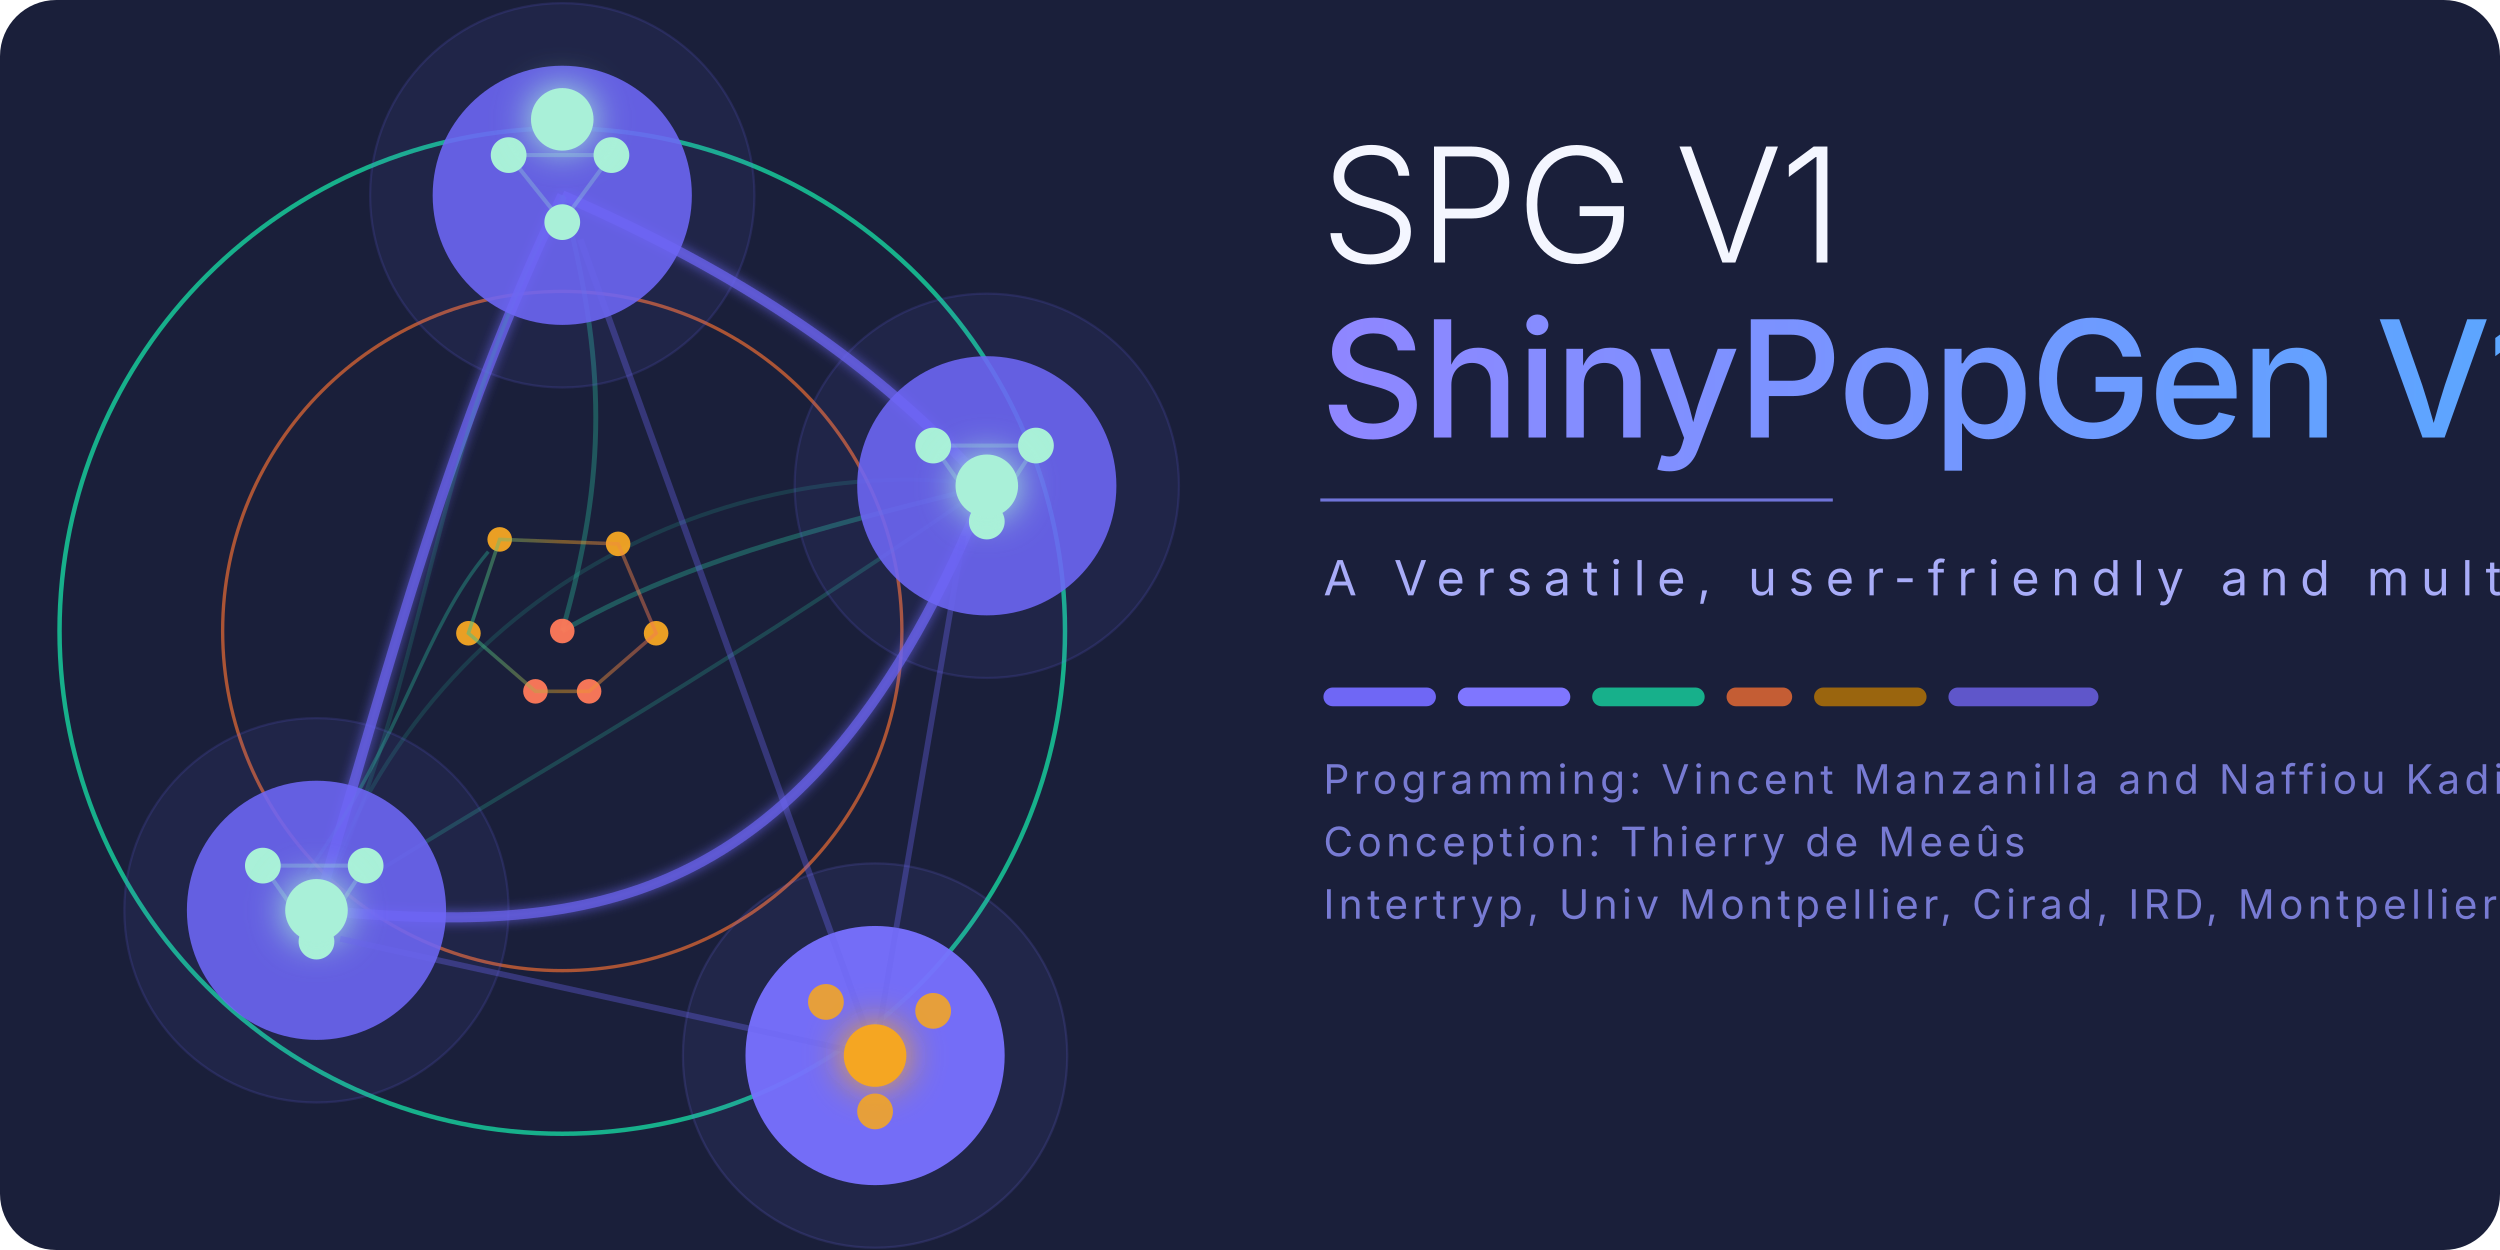
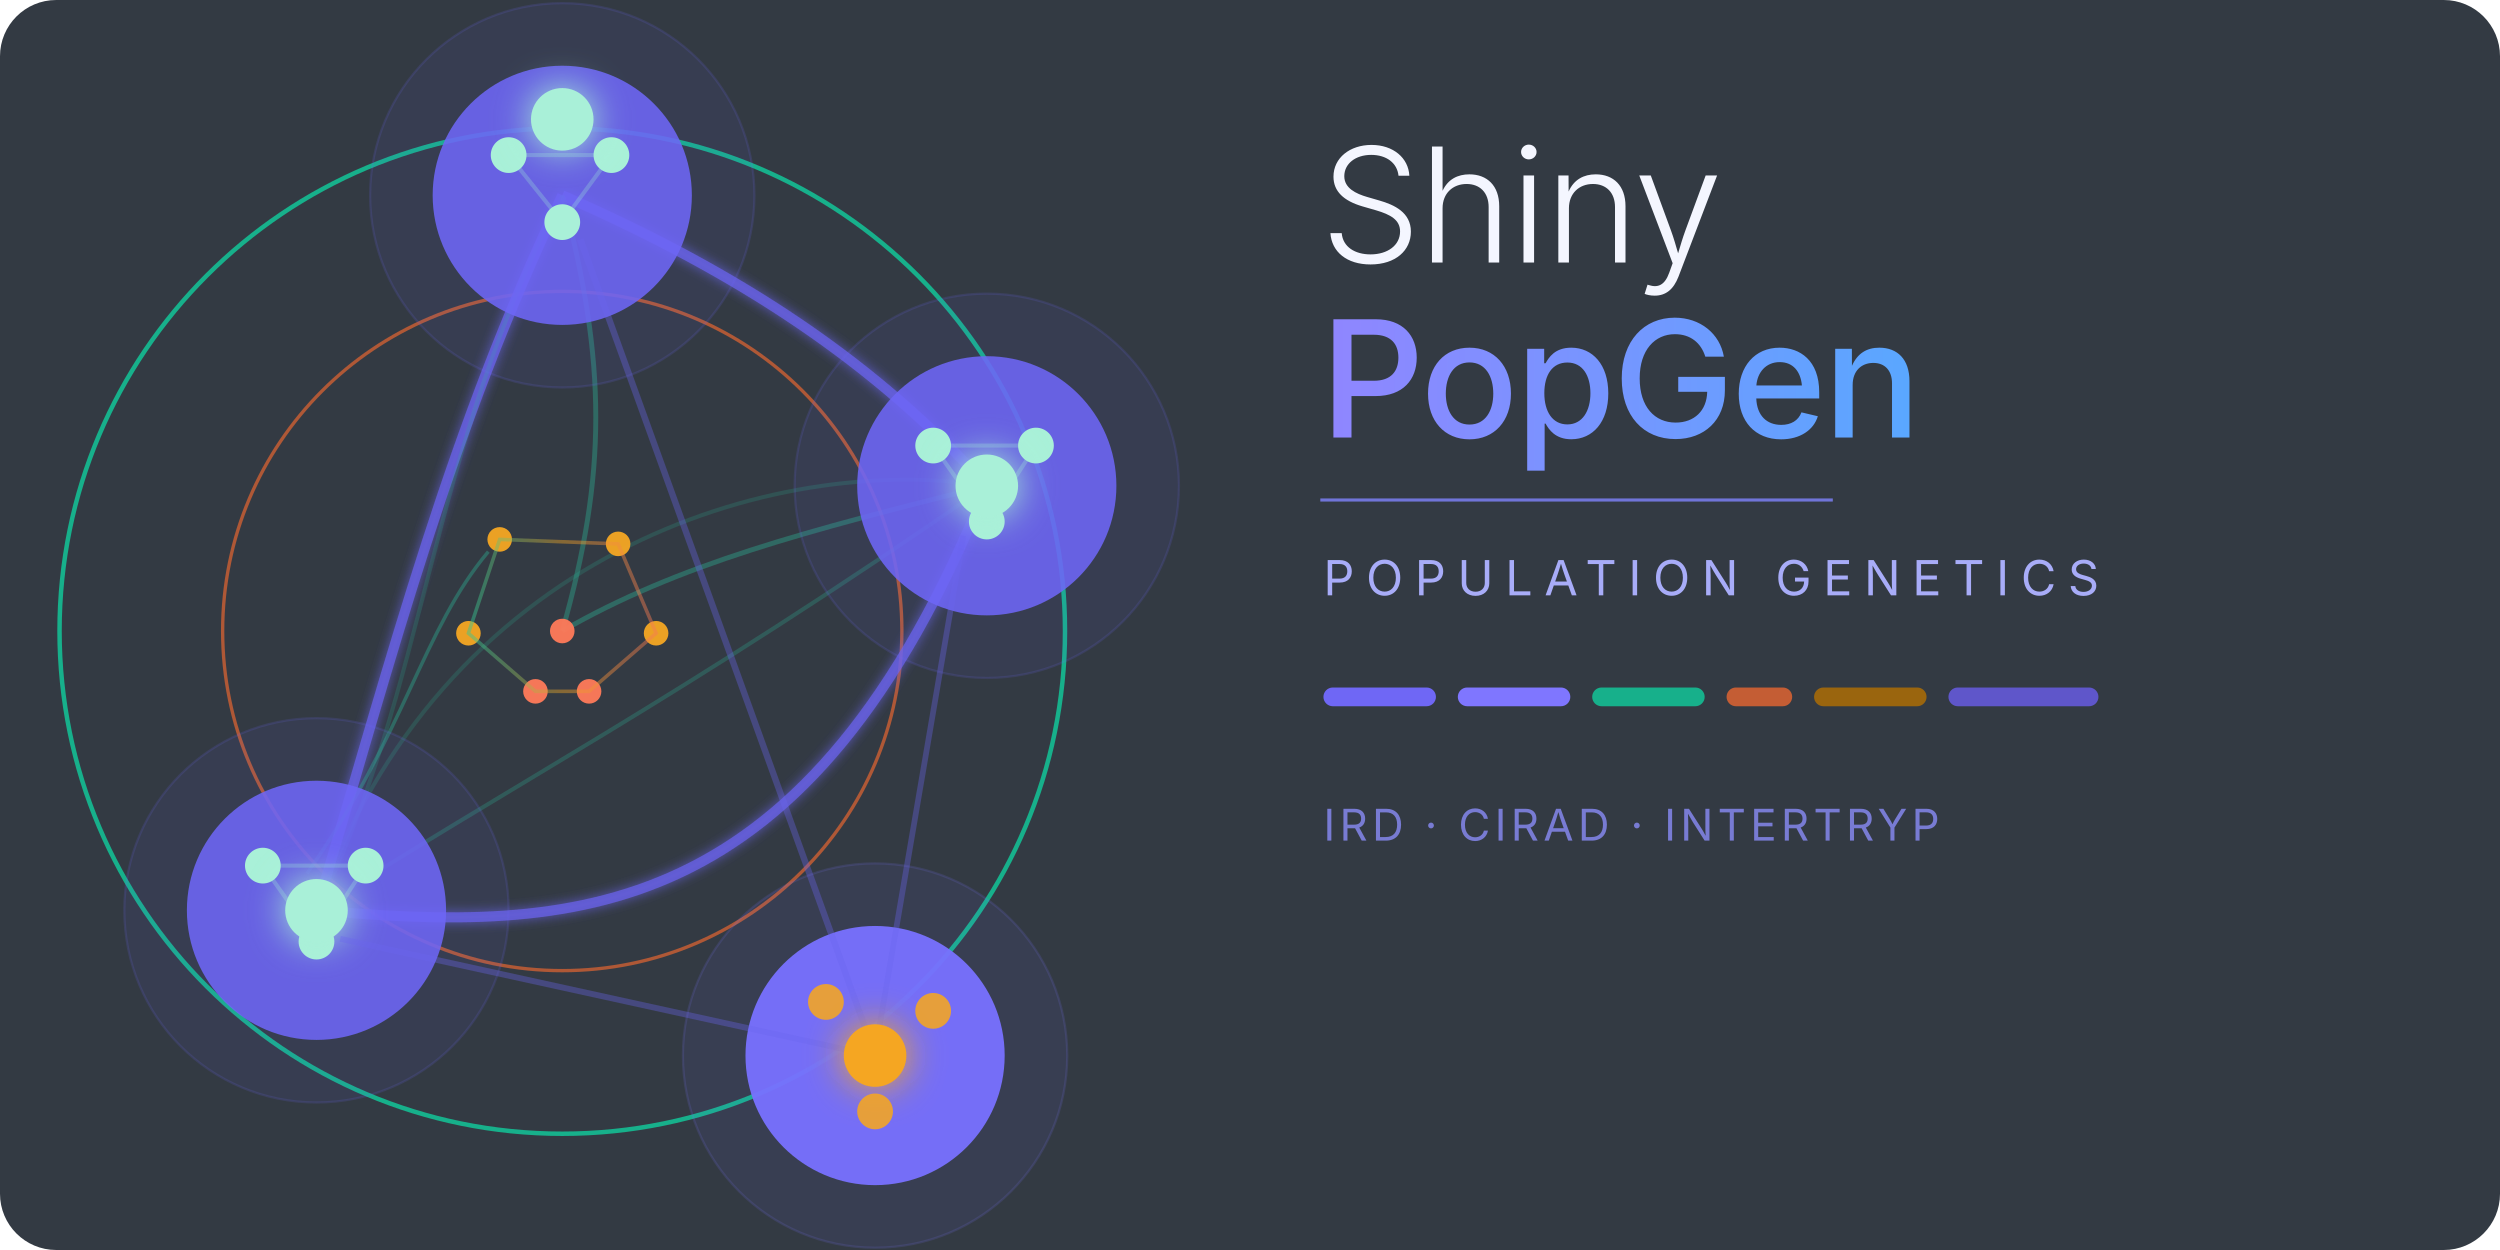
<svg xmlns="http://www.w3.org/2000/svg" viewBox="0 0 1600 800" width="1600" height="800" role="img" aria-labelledby="title desc" version="1.1" id="svg64">
  <defs id="defs12">
    <linearGradient id="bg" x1="0" y1="0" x2="1" y2="1">
      <stop offset="0%" stop-color="#0C1029" id="stop1" />
      <stop offset="100%" stop-color="#12163A" id="stop2" />
    </linearGradient>
    <linearGradient id="popStroke" x1="0" y1="0" x2="1" y2="1">
      <stop offset="0%" stop-color="#7C77FF" id="stop3" />
      <stop offset="100%" stop-color="#4FB8FF" id="stop4" />
    </linearGradient>
    <linearGradient id="textGrad" x1="0" y1="0" x2="1" y2="0">
      <stop offset="0%" stop-color="#8F86FF" id="stop5" />
      <stop offset="100%" stop-color="#5AA7FF" id="stop6" />
    </linearGradient>
    <linearGradient id="accentGrad" x1="213.441" y1="270.102" x2="290.771" y2="270.102" gradientTransform="scale(1.110717,0.9003197)" gradientUnits="userSpaceOnUse">
      <stop offset="0%" stop-color="#25D0A0" id="stop7" />
      <stop offset="50%" stop-color="#F5A623" id="stop8" />
      <stop offset="100%" stop-color="#FF7A59" id="stop9" />
    </linearGradient>
    <filter id="softGlow" x="-0.686" y="-0.686" width="2.371" height="2.371">
      <feGaussianBlur stdDeviation="8" result="blur" id="feGaussianBlur9" />
      <feMerge id="feMerge10">
        <feMergeNode in="blur" id="feMergeNode9" />
        <feMergeNode in="SourceGraphic" id="feMergeNode10" />
      </feMerge>
    </filter>
    <filter id="lineGlow" x="-0.074" y="-0.062" width="1.147" height="1.12">
      <feGaussianBlur stdDeviation="2.5" result="glow" id="feGaussianBlur10" />
      <feMerge id="feMerge12">
        <feMergeNode in="glow" id="feMergeNode11" />
        <feMergeNode in="SourceGraphic" id="feMergeNode12" />
      </feMerge>
    </filter>
  </defs>
-   <rect width="1600" height="800" rx="36" fill="url(#bg)" id="rect12" style="fill:#1a1f3a;fill-opacity:1" />
+   <rect width="1600" height="800" rx="36" fill="url(#bg)" id="rect12" style="fill:#333a43;fill-opacity:1" />
  <g transform="translate(20,40)" id="g56">
    <g id="g65" transform="matrix(1.43,0,0,1.43,-60.55043,-43.69722)">
-       <circle cx="280" cy="285" r="225" fill="none" stroke="#26306b" stroke-width="2" id="circle12" style="fill:#1a1f3a;fill-opacity:1;stroke:#17b08b;stroke-opacity:1" />
+       <circle cx="280" cy="285" r="225" fill="none" stroke="#26306b" stroke-width="2" id="circle12" style="fill:#333a43;fill-opacity:1;stroke:#17b08b;stroke-opacity:1" />
      <circle cx="280" cy="285" r="152" fill="none" stroke="#20295e" stroke-width="1.5" opacity="0.85" id="circle13" style="stroke:#c45d34;stroke-opacity:1" />
      <path d="M 170,410 C 205,292 230,195 280,90" fill="none" stroke="#6b64ef" stroke-opacity="0.72" stroke-width="4.5" filter="url(#lineGlow)" id="path13" />
      <path d="m 280,90 c 80,35 140,75 190,130" fill="none" stroke="#6b64ef" stroke-opacity="0.72" stroke-width="4.5" filter="url(#lineGlow)" id="path14" />
      <path d="m 170,410 c 115,10 220,8 300,-190" fill="none" stroke="#6b64ef" stroke-opacity="0.72" stroke-width="4.5" filter="url(#lineGlow)" id="path15" />
      <path d="m 165.746,393.502 c 44.268,-63.231 51.647,-108.898 81.159,-144.026" fill="none" stroke="#2cbf9f" stroke-opacity="0.35" stroke-width="1.584" id="path16" />
      <path d="m 280,90 c 20,75 20,125 0,195" fill="none" stroke="#2cbf9f" stroke-opacity="0.35" stroke-width="2.2" id="path17" />
      <path d="m 470,220 c -80,20 -138,35 -190,65" fill="none" stroke="#2cbf9f" stroke-opacity="0.35" stroke-width="2.2" id="path18" />
      <path d="M 170,410 C 255,355 330,317 470,220" fill="none" stroke="#2cbf9f" stroke-opacity="0.25" stroke-width="1.8" id="path19" />
      <path d="M 170,410 C 225,250 375,205 470,220" fill="none" stroke="#2cbf9f" stroke-opacity="0.18" stroke-width="1.8" id="path20" />
      <path d="M 280,90 C 220,205 220,310 170,410" fill="none" stroke="#2cbf9f" stroke-opacity="0.18" stroke-width="1.8" id="path21" />
      <g id="g26">
        <circle cx="170" cy="410" r="58" fill="#6e67f6" fill-opacity="0.88" id="circle21" />
        <circle cx="170" cy="410" r="86" fill="#6e67f6" fill-opacity="0.08" stroke="#6e67f6" stroke-opacity="0.15" id="circle22" />
        <circle cx="280" cy="90" r="58" fill="#6e67f6" fill-opacity="0.88" id="circle23" />
        <circle cx="280" cy="90" r="86" fill="#6e67f6" fill-opacity="0.08" stroke="#6e67f6" stroke-opacity="0.15" id="circle24" />
        <circle cx="470" cy="220" r="58" fill="#6e67f6" fill-opacity="0.88" id="circle25" />
        <circle cx="470" cy="220" r="86" fill="#6e67f6" fill-opacity="0.08" stroke="#6e67f6" stroke-opacity="0.15" id="circle26" />
      </g>
      <g fill="#a9f0d8" id="g41">
        <line x1="256" y1="72" x2="302" y2="72" stroke="#9eead6" stroke-opacity="0.28" stroke-width="1.8" id="line26" />
        <line x1="256" y1="72" x2="280" y2="102" stroke="#9eead6" stroke-opacity="0.28" stroke-width="1.8" id="line27" />
        <line x1="302" y1="72" x2="280" y2="102" stroke="#9eead6" stroke-opacity="0.28" stroke-width="1.8" id="line28" />
        <circle cx="256" cy="72" r="8" id="circle28" />
        <circle cx="302" cy="72" r="8" id="circle29" />
        <circle cx="280" cy="102" r="8" id="circle30" />
        <circle cx="280" cy="56" r="14" filter="url(#softGlow)" id="circle31" />
        <line x1="146" y1="390" x2="192" y2="390" stroke="#9eead6" stroke-opacity="0.28" stroke-width="1.8" id="line31" />
        <line x1="146" y1="390" x2="170" y2="424" stroke="#9eead6" stroke-opacity="0.28" stroke-width="1.8" id="line32" />
        <line x1="192" y1="390" x2="170" y2="424" stroke="#9eead6" stroke-opacity="0.28" stroke-width="1.8" id="line33" />
        <circle cx="146" cy="390" r="8" id="circle33" />
        <circle cx="192" cy="390" r="8" id="circle34" />
        <circle cx="170" cy="424" r="8" id="circle35" />
        <circle cx="170" cy="410" r="14" filter="url(#softGlow)" id="circle36" />
        <line x1="446" y1="202" x2="492" y2="202" stroke="#9eead6" stroke-opacity="0.28" stroke-width="1.8" id="line36" />
        <line x1="446" y1="202" x2="470" y2="236" stroke="#9eead6" stroke-opacity="0.28" stroke-width="1.8" id="line37" />
        <line x1="492" y1="202" x2="470" y2="236" stroke="#9eead6" stroke-opacity="0.28" stroke-width="1.8" id="line38" />
        <circle cx="446" cy="202" r="8" id="circle38" />
        <circle cx="492" cy="202" r="8" id="circle39" />
        <circle cx="470" cy="236" r="8" id="circle40" />
        <circle cx="470" cy="220" r="14" filter="url(#softGlow)" id="circle41" />
      </g>
      <circle cx="420" cy="475" r="58" fill="#7971ff" fill-opacity="0.95" id="circle42" />
      <circle cx="420" cy="475" r="86" fill="#7971ff" fill-opacity="0.08" stroke="#7971ff" stroke-opacity="0.15" id="circle43" />
      <line x1="288.062" y1="109.739" x2="420.078" y2="475.029" stroke="#6b64ef" stroke-opacity="0.35" stroke-width="2.838" id="line43" />
      <line x1="180.613" y1="422.751" x2="420.074" y2="475.226" stroke="#6b64ef" stroke-opacity="0.35" stroke-width="2.638" id="line44" />
      <line x1="459.475" y1="242.322" x2="419.732" y2="475.064" stroke="#6b64ef" stroke-opacity="0.35" stroke-width="2.555" id="line45" />
      <circle cx="420" cy="475" r="14" fill="#f5a623" filter="url(#softGlow)" id="circle45" />
      <circle cx="446" cy="455" r="8" fill="#f5a623" fill-opacity="0.88" id="circle46" />
      <circle cx="398" cy="451" r="8" fill="#f5a623" fill-opacity="0.88" id="circle47" />
      <circle cx="420" cy="500" r="8" fill="#f5a623" fill-opacity="0.88" id="circle48" />
      <g opacity="0.95" id="g55">
        <circle cx="280" cy="285" r="5.5" fill="#ff7a59" id="circle49" />
        <circle cx="305" cy="246" r="5.5" fill="#f5a623" id="circle50" />
        <circle cx="252" cy="244" r="5.5" fill="#f5a623" id="circle51" />
        <circle cx="322" cy="286" r="5.5" fill="#f5a623" id="circle52" />
        <circle cx="238" cy="286" r="5.5" fill="#f5a623" id="circle53" />
        <circle cx="292" cy="312" r="5.5" fill="#ff7a59" id="circle54" />
        <circle cx="268" cy="312" r="5.5" fill="#ff7a59" id="circle55" />
        <path d="m 252,244 53,2 17,40 -30,26 h -24 l -30,-26 z" fill="none" stroke="url(#accentGrad)" stroke-opacity="0.45" stroke-width="1.6" id="path55" style="stroke:url(#accentGrad)" />
      </g>
    </g>
  </g>
  <g transform="translate(845 168)" id="g64">
-     <text x="0" y="0" fill="#F4F6FF" font-size="102" font-family="Inter, Segoe UI, Roboto, Helvetica, Arial, sans-serif" font-weight="300" letter-spacing="-1.5" id="text56">SPG V1</text>
-     <text x="0" y="112" fill="url(#textGrad)" font-size="104" font-family="Inter, Segoe UI, Roboto, Helvetica, Arial, sans-serif" font-weight="500" letter-spacing="-2" id="text57">ShinyPopGen V1</text>
+     <text x="0" y="0" fill="#F4F6FF" font-size="102" font-family="Inter, Segoe UI, Roboto, Helvetica, Arial, sans-serif" font-weight="300" letter-spacing="-1.5" id="text56">Shiny</text>
+     <text x="0" y="112" fill="url(#textGrad)" font-size="104" font-family="Inter, Segoe UI, Roboto, Helvetica, Arial, sans-serif" font-weight="500" letter-spacing="-2" id="text57">PopGen</text>
    <line x1="0" y1="152" x2="328" y2="152" stroke="#7074D8" stroke-width="2" id="line57" />
-     <text x="2" y="213" fill="#A8ACF8" font-size="31" font-family="Inter, Segoe UI, Roboto, Helvetica, Arial, sans-serif" font-weight="400" letter-spacing="7.5" id="text58">A Versatile, user-friendly and multi-OS application to analyse population genetic data</text>
+     <text x="2" y="213" fill="#A8ACF8" font-size="31" font-family="Inter, Segoe UI, Roboto, Helvetica, Arial, sans-serif" font-weight="400" letter-spacing="7.5" id="text58">POPULATION GENETICS</text>
    <g transform="translate(2 272)" id="g63">
      <rect x="0" y="0" width="72" height="12" rx="6" fill="#6F67F5" id="rect58" />
      <rect x="86" y="0" width="72" height="12" rx="6" fill="#7F76FF" id="rect59" />
      <rect x="172" y="0" width="72" height="12" rx="6" fill="#17B08B" id="rect60" />
      <rect x="258" y="0" width="42" height="12" rx="6" fill="#C45D34" id="rect61" />
      <rect x="314" y="0" width="72" height="12" rx="6" fill="#9A650E" id="rect62" />
      <rect x="400" y="0" width="96" height="12" rx="6" fill="#5F56CA" id="rect63" />
    </g>
-     <text x="2" y="340" fill="#787BD3" font-size="26" font-family="Inter, Segoe UI, Roboto, Helvetica, Arial, sans-serif" font-weight="400" letter-spacing="2.8" id="text64">Programming: Vincent Manzanilla and Naffiou Kadiri</text>
-     <text x="2" y="380" fill="#787BD3" font-size="26" font-family="Inter, Segoe UI, Roboto, Helvetica, Arial, sans-serif" font-weight="400" letter-spacing="2.8" id="text65">Conception: Thierry de Meeûs</text>
-     <text x="2" y="420" fill="#787BD3" font-size="26" font-family="Inter, Segoe UI, Roboto, Helvetica, Arial, sans-serif" font-weight="400" letter-spacing="2.8" id="text66">Intertryp, Univ Montpellier, Cirad, IRD, Montpellier, France</text>
+     <text x="2" y="370" fill="#787BD3" font-size="28" font-family="Inter, Segoe UI, Roboto, Helvetica, Arial, sans-serif" font-weight="400" letter-spacing="2.8" id="text63">IRD · CIRAD · INTERTRYP</text>
  </g>
</svg>
